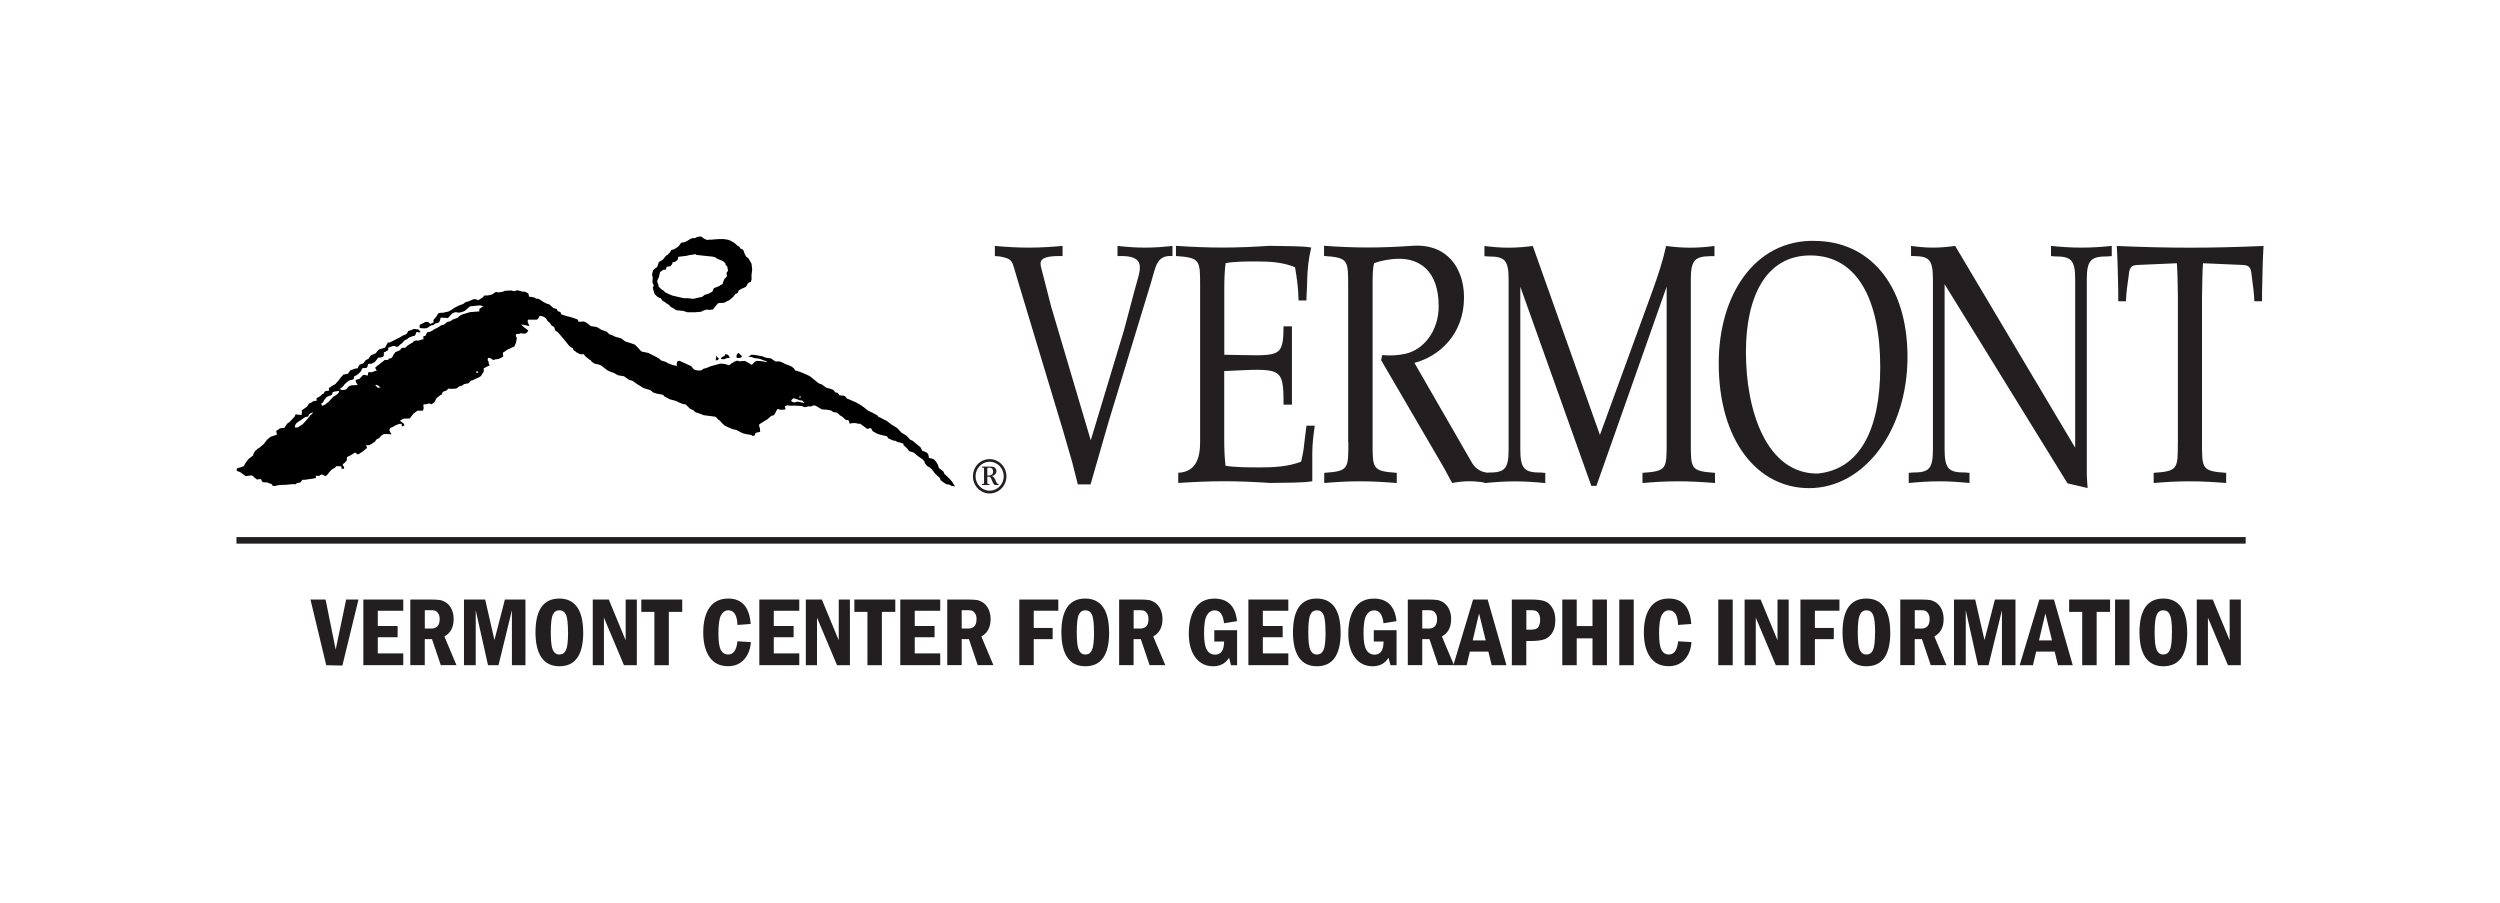
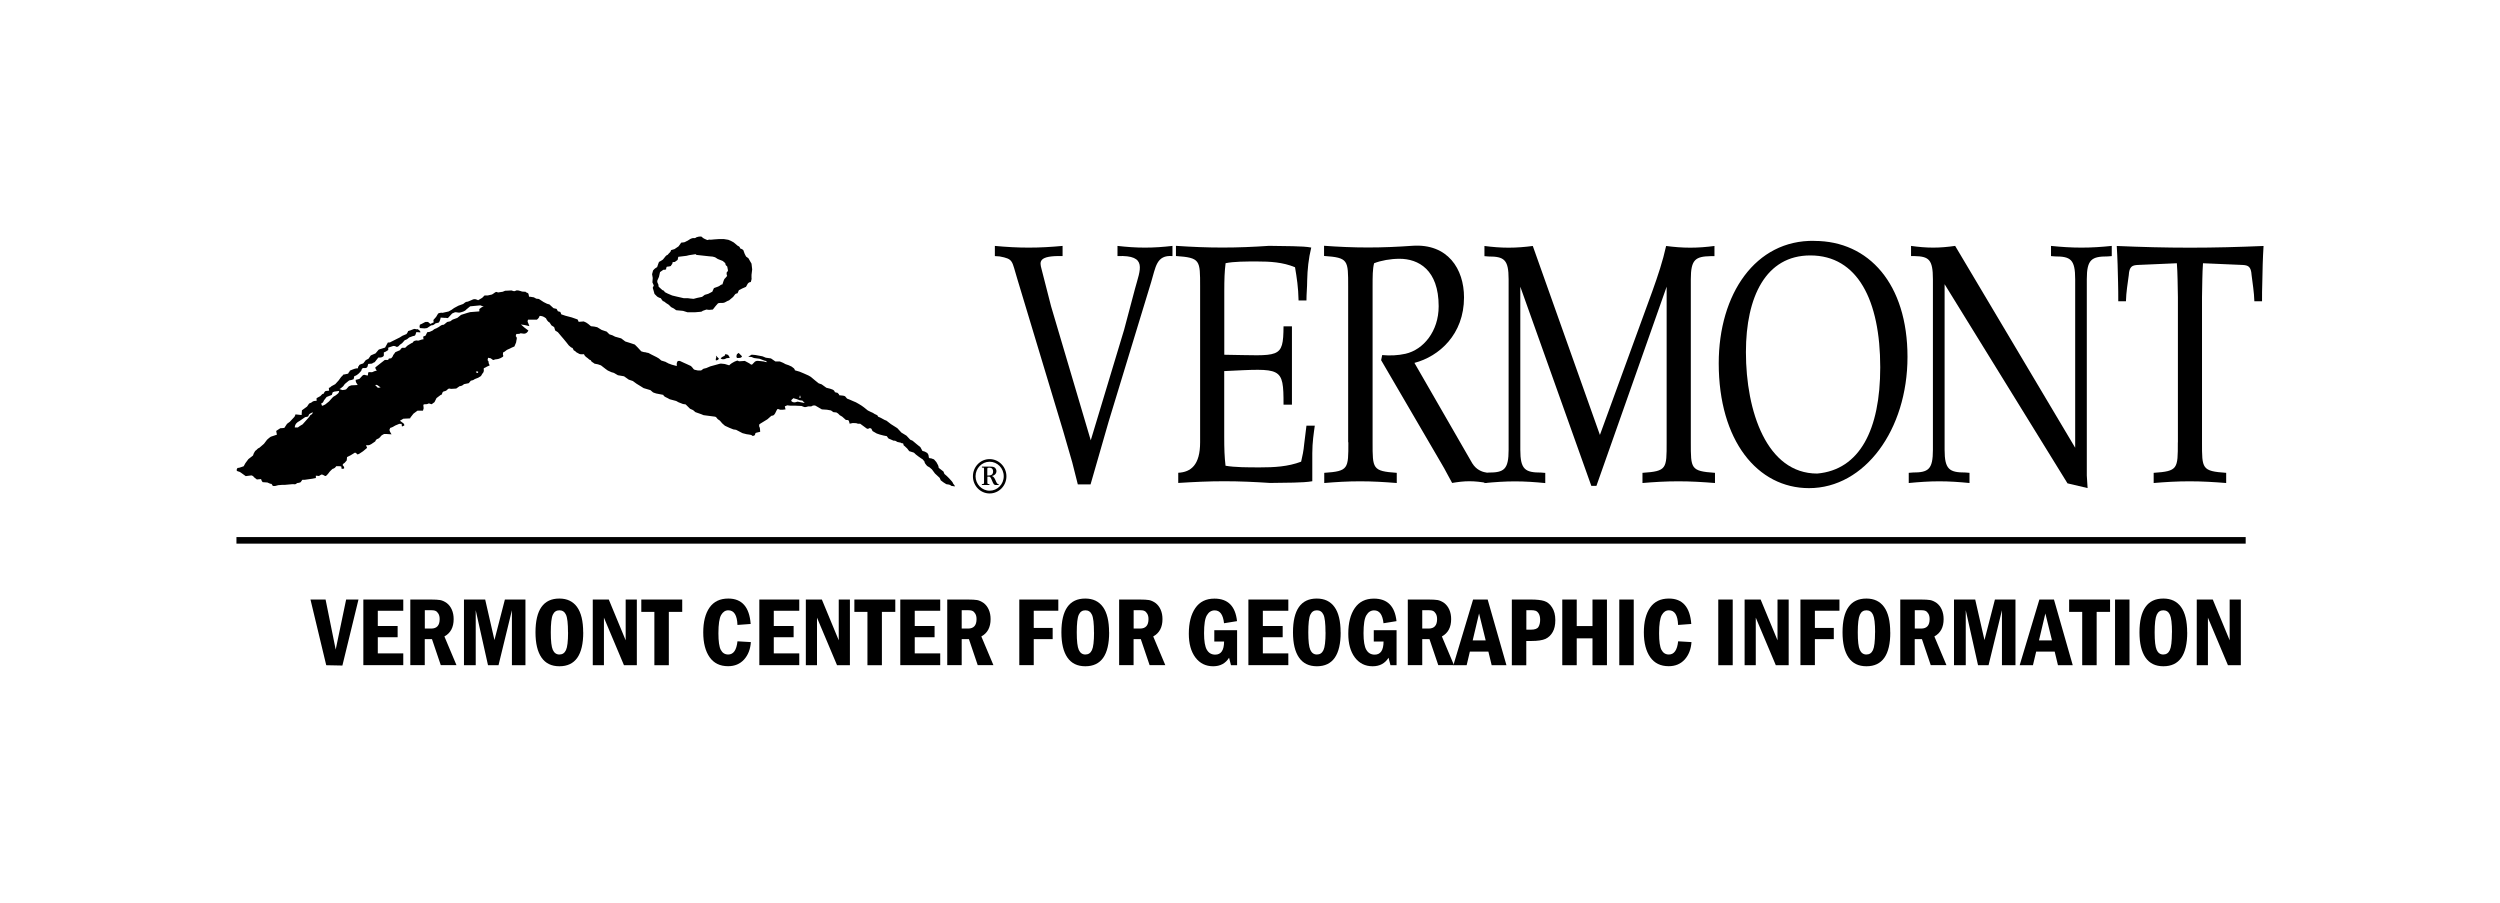
<svg xmlns="http://www.w3.org/2000/svg" id="Layer_1" version="1.1" viewBox="0 0 380.63 137.43">
  <defs>
    <style>
      .st0 {
-         fill: #231f20;
+         fill: #000000;
      }

      .st1 {
        isolation: isolate;
      }

      .st2 {
        fill: #000000;
        fill-rule: evenodd;
      }

      .st3 {
        fill: none;
-         stroke: #231f20;
+         stroke: #000000;
      }
    </style>
  </defs>
  <g>
    <path class="st0" d="M150.67,74.71c-1.18,0-2.14-.99-2.14-2.2s.96-2.21,2.14-2.21,2.15.98,2.15,2.21-.97,2.2-2.15,2.2h0ZM150.67,75.13c1.41,0,2.56-1.17,2.56-2.61s-1.15-2.62-2.56-2.62-2.54,1.17-2.54,2.62,1.14,2.61,2.54,2.61h0ZM149.81,73.5c0,.19-.05.18-.22.2h-.1v.14h1.15v-.14h-.12c-.17,0-.18-.07-.19-.23v-.9h.11c.13,0,.25-.01.35.1.14.15.36.86.52,1.05.07.09.13.09.23.12h.5v-.14c-.12,0-.18-.03-.24-.11-.08-.12-.18-.33-.23-.46-.12-.26-.27-.6-.57-.65.38-.07.71-.33.71-.76,0-.21-.13-.45-.3-.56-.22-.13-.54-.12-.79-.12h-1.12v.15h.11c.18,0,.21.03.21.21v2.1h-.01ZM150.32,71.49c0-.11-.02-.27.13-.27l.15-.02c.38,0,.6.19.6.59,0,.49-.32.61-.74.61h-.14v-.91h0Z" />
    <g>
      <path class="st0" d="M161.89,65.69l1.36,4.7.85,3.36h1.94l2.75-9.55,6.47-21.23c.7-2.27.78-4.18,3.25-3.98v-1.55c-1.4.16-2.75.26-4.19.26s-2.78-.1-4.18-.26v1.55c4.65-.2,3.44,2.07,2.67,4.96l-1.66,6.25-5.08,16.84-6.04-20.4-1.47-5.74c-.27-1.03-.5-2.01,3.22-1.91v-1.55c-1.71.16-3.41.26-5.16.26s-3.44-.1-5.15-.26v1.55l.73.05c2.13.41,1.82.62,2.68,3.41,0,0,7.01,23.24,7.01,23.24Z" />
      <path class="st0" d="M186.4,56.5c8.76-.41,9.02-.73,9.02,5.11h1.28v-11.93h-1.28c-.04,5.06-.57,4.44-9.02,4.33v-9.66c0-1.81.04-3,.2-4.28,1.27-.26,3.1-.26,4.8-.26,1.94,0,3.91.1,5.77.88.27,1.6.5,3.05.54,5.06h1.2c0-1.09.11-1.96.11-3.05.04-1.65.2-3.31.62-5.01-1.32-.26-3.99-.2-6.43-.26-2.32.16-4.69.26-7.09.26s-4.72-.1-7.08-.26v1.55c3.72.26,3.68.62,3.68,4.65v23.71c0,3.46-1.4,4.54-3.33,4.64v1.55c2.37-.15,4.65-.26,7.01-.26s4.69.11,6.97.26c2.4-.05,5,0,6.43-.26v-4.28c0-1.65.23-3.1.38-4.18h-1.27l-.35,2.84c-.08.93-.27,1.86-.46,2.64-2.02.77-4.15.87-6.24.87-1.86,0-3.84,0-5.27-.25-.16-1.35-.2-2.59-.2-4.45v-9.96h.01Z" />
      <path class="st0" d="M205.29,67.35c0,4.03.04,4.39-3.67,4.64v1.55c1.74-.15,3.56-.26,5.46-.26s3.72.11,5.58.26v-1.55c-3.72-.26-3.68-.62-3.68-4.64v-23.71c0-1.6,0-2.68.23-3.56,1.05-.42,2.52-.68,3.87-.68,2.86,0,5.96,1.65,5.96,7.23,0,3.82-2.33,6.61-5.04,7.23-1.16.26-2.36.31-3.56.2l-.16.78,9.22,15.8c.54.88.97,1.81,1.59,2.89.89-.15,1.74-.26,2.63-.26s1.79.11,2.63.26v-1.55c-.77-.16-1.58-.46-2.2-1.45l-8.8-15.28c3.76-.98,7.55-4.34,7.55-9.97,0-4.34-2.48-8.21-7.83-7.86-2.24.16-4.49.26-6.78.26s-4.53-.1-6.7-.26v1.55c3.71.26,3.67.62,3.67,4.65v23.71l.03.02Z" />
      <path class="st0" d="M253.75,43.64v23.71c0,4.03.04,4.39-3.68,4.64v1.55c1.74-.15,3.56-.26,5.46-.26s3.72.11,5.58.26v-1.55c-3.72-.26-3.68-.62-3.68-4.64v-24.84c0-3,.7-3.46,3.02-3.51h.58v-1.55c-1.2.16-2.44.26-3.68.26s-2.48-.1-3.68-.26c-.5,2.28-1.24,4.5-2.09,6.87l-7.99,21.9-10.22-28.77c-1.2.16-2.45.26-3.68.26s-2.48-.1-3.68-.26v1.55l.62.05c2.37,0,3.06.46,3.06,3.46v25.98c0,3-.7,3.46-3.06,3.46l-.62.05v1.55c1.55-.15,3.1-.26,4.65-.26s3.1.11,4.61.26v-1.55l-.62-.05c-2.44,0-3.18-.46-3.18-3.46v-24.84l10.81,30.32h.78l10.69-30.32h0Z" />
      <path class="st0" d="M276.24,36.67c-8.98-.16-14.56,8.11-14.56,18.64,0,11.78,5.89,19.01,13.75,19.01,8.48,0,14.99-8.88,14.99-19.98s-5.88-17.66-14.18-17.66h0ZM276.67,72.1c-7.67,0-10.85-9.45-10.85-18.49,0-8.47,3.06-14.72,9.8-14.72,7.2,0,10.65,6.82,10.65,17.04,0,9.5-3.13,15.6-9.6,16.17h0Z" />
      <path class="st0" d="M297.66,37.44c-1.12.16-2.21.26-3.33.26s-2.24-.1-3.37-.26v1.55h.54c2.17.05,2.79.52,2.79,3.51v25.98c0,3-.69,3.46-3.06,3.46l-.62.05v1.55c1.55-.15,3.1-.26,4.65-.26s3.09.11,4.6.26v-1.55l-.62-.05c-2.44,0-3.17-.46-3.17-3.46v-25.21l18.71,30.32,3.06.72-.12-1.91v-29.9c0-3,.74-3.46,3.18-3.46l.62-.05v-1.55c-1.51.16-3.06.26-4.61.26s-3.1-.1-4.64-.26v1.55l.62.05c2.36,0,3.06.46,3.06,3.46v25.67l-18.28-30.74h-.01Z" />
      <path class="st0" d="M331.58,67.35c0,4.03.03,4.39-3.68,4.64v1.55c1.74-.15,3.56-.26,5.46-.26s3.72.11,5.58.26v-1.55c-3.72-.26-3.68-.62-3.68-4.64v-22.11c.04-1.96.04-3.61.15-5.16l6.04.26c.81.05,1.28.21,1.36,1.55.15,1.24.38,2.58.42,3.98h1.17c0-.97,0-1.91.04-2.89.03-1.8.07-3.62.19-5.53-3.76.16-7.44.26-11.2.26s-7.47-.1-11.15-.26c.12,1.91.16,3.72.2,5.53.03.98.03,1.92.03,2.89h1.17c.03-1.39.27-2.74.43-3.98.08-1.34.54-1.5,1.35-1.55l5.97-.26c.12,1.55.12,3.2.16,5.16v22.11h-.01Z" />
    </g>
    <path class="st2" d="M112.71,37.82c.11.03.43.2.46.26l.21.57.21.41.36.26.26.46.21.36.1.88-.1.83v.47c.07.08-.08.49-.11.62-.24.02-.35.11-.47.26l-.26.47-.57.25-.51.26-.21.47c-.12.02-.3.07-.36.15l-.31.41-.62.52c-.37.12-.51.28-.77.36-.29.09-.69-.04-.93.11l-.36.41-.41.52-.57.05-.41-.05-.57.2c-.16.17-.27.11-.41.15l-.72.06h-1.19l-.67-.21-1.04-.1-.36-.26-.41-.21-.36-.36-.41-.26c-.14-.13-.29-.26-.52-.31-.06-.23-.19-.18-.26-.41-.16-.03-.44-.17-.57-.26l-.41-.41-.16-.57-.11-.36.16-.36-.21-.47.05-.67-.1-.57.15-.57c.32-.41.58-.45.62-.51l.16-.47c.08-.2.07-.35.31-.42l.41-.26c.4-.5.49-.66.72-.72.24-.33.48-.39.52-.72l.52-.15.62-.42.41-.57.46-.05.52-.25.41-.26c.41-.23.61-.07.77-.15.17-.19.79-.26.93-.2.32.32.45.31.52.36l.36.16c.43-.13.45-.04.52-.05l.51-.05.72-.05h.78l.67.11.36.15.46.25.62.52c.25.09.32.2.36.41l.02-.02ZM105.9,38.7l-.98.15-.41.1-1.24.15-.1.47c-.27.21-.36.24-.41.31-.17,0-.23.02-.36.05-.01.38-.18.3-.26.57-.23.05-.29.1-.62.11-.07.13-.1.18-.11.41-.12.02-.23.08-.41.05l-.51.36-.16.72-.21.47c-.14.29.03.51.11.67l.05.36.56.51c.33.09.32.25.37.31l.41.21.72.31.62.15,1.14.26h.62l.36.05.52.05.57-.15.72-.15.41-.31.52-.15c.38-.16.46-.27.62-.31l.26-.57c.41-.15.7-.23.88-.36.25-.21.31-.17.41-.2.12-.3.21-.8.41-.93l.31-.36c-.08-.15-.11-.44-.05-.57.04-.09.23-.09.16-.36l-.1-.51c-.39-.29-.2-.34-.31-.52l-.36-.31-.77-.31-.41-.26-.36-.1-.56-.05-1.92-.21-.1-.1h-.03ZM47.15,63.38c.09-.32.41-.16.47-.62-.75.32-.59.47-.68.62-.2.13-.4.08-.51.15l-.83.57c-.36.17-.7.46-.72.98h.47c.53-.41.66-.4.72-.47l.83-.93.26-.31h-.01ZM120.77,60.64c-.12.18-.27.14-.31.41.23.14.16.21.57.21l.41-.11,1.08.21-.36-.37-.41-.05-.42-.16-.57-.16v.02ZM121.91,60.54l-.11-.37-.1.42.21-.05ZM50.66,59.71c-.12.29-.09.36-.15.42l-.78.31-.41.52c-.1.27-.2.41-.42.46.09.31.08.33.21.36l.41-.2.57-.46c.55-.62.58-.64.67-.72l.36-.21c.3-.27.48-.28.52-.67l-.36.05-.36.05-.26.1h0ZM57.12,58.63l.41.41.42-.05-.36-.26c-.24-.21-.38-.12-.46-.1h0ZM72.79,56.57c-.12,0-.24-.06-.34.05.15.13.01.15.34.15v-.2ZM109,54.14l.46.47c-.14.21-.26.25-.46.26-.09-.2.06-.37.05-.47l-.05-.26ZM110.39,53.93c.22,0,.32.04.47.11l.26.41c-.2.1-.43.04-.56.11-.34.24-.76.14-.83,0,.19-.27.57-.34.62-.42l.05-.2h-.01ZM112.46,53.73l.51.51c-.08.31-.49.26-.77.26-.15-.26-.03-.42,0-.57,0,0,.26-.2.26-.2ZM80.6,45.16l.68.11.36.2.41.05.72.47.52.26.36.1.62.57.47.11.2.36.37.1.15.37.62.21.98.26.88.31c.05.13.12.21.16.36l.77-.06.36.16c.51.31.6.5.77.57l.47.05.46.1.67.41.77.26.41.41.46.15.41.21.93.26.62.47.83.26.62.21.41.41.57.62.36.11.37.05c.16.1.29.03.41.11l.37.2.82.41.36.21.36.31.67.21c.11.1.29.13.36.21l.56.21.77.21c0-.18-.03-.48.05-.57.05-.21.15-.22.41-.21l.67.31.36.16.67.31c.39.37.34.5.57.57l.46.1h.52l.36-.26.42-.1.61-.26,1.13-.31c.11-.03.45-.15.62-.1l.46.05.67.2c.51-.51,1.22-.74,1.29-.72.09.08.24.13.36.1l.73-.05.67.36c.23.2.29.2.42.21l.46-.47c.09-.03.26-.14.42-.11l.51.05.42.05c.18.05.24.1.52.1-.34-.29-.36-.21-.36-.21l-.83-.31-.83-.11-.36-.15-.52-.05.52-.31.57.05,1.08.2.51.21.78.11.67.46h.67l.51.21.36.2.47.16.46.21c.28.25.44.24.51.57l.72.21.62.26.36.16.36.16.36.21.62.52.57.46.46.16.72.52c.91.21,1.2.31,1.29.67.16.03.23.08.41.1.23.22.24.25.26.37.23.03.71.04.88.15l.31.36.41.16.57.25.36.15.46.26.42.26.36.26.57.46.42.21.36.16c.45.36.68.21.78.57.63.24.9.51,1.29.62l.67.52.57.36.41.26.62.67.77.47.57.61.36.16.62.52.57.46.31.57.37.11.36.2c.34.41.17.59.26.72.22.2.15.03.36.11l.41.15.36.41c.23.39.34.57.36.88l.72.56.15.37.36.31.36.36c.35.36.57.62.62.82.14.17.22.24.26.41-.62-.09-.64-.08-.67-.2-.38-.16-.54-.08-.67-.16l-.41-.26-.41-.31-.16-.37-.72-.67-.46-.62-.36-.31c-.14-.1-.3-.14-.41-.26-.42-.47-.33-.52-.36-.62-.2-.29-.32-.39-.47-.46-.53-.35-.53-.39-.57-.41-.46-.31-.46-.45-.62-.51l-.67-.21-.31-.41c-.49-.47-.5-.45-.52-.45l-.1-.33c-.2,0-.25-.01-.36-.1l-.51-.11c-.44-.31-.49-.15-.62-.21l-.36-.16-.36-.15c-.26-.29-.22-.34-.26-.36l-.51-.1-.57-.15-.47-.16-.62-.36c-.19-.23-.06-.42-.46-.46-.25.15-.32.12-.46.05l-.98-.72h-.36c-.1-.09-.57-.11-.78-.1l-.46.1c-.13-.39,0-.59-.57-.57l-.57-.51-.36-.21c-.2-.23-.32-.32-.51-.42l-.47-.05-.36-.26-.62-.11-.77-.05-.98-.57c-.35-.11-.58.09-.62.11h-.47c-.12.03-.42.16-.62.1l-.41-.16-1.04-.05h-.72l-.41-.05-.37.16.11.46-.41.05h-.46c-.12-.1-.2-.09-.36-.1-.06.1-.18.24-.21.36-.2.45-.33.66-.72.67-.36.28-.53.51-.67.57l-.67.41c-.54.36-.51.21-.52.62.12.12.16.57.16.83-.6.12-.72.19-.72.21-.07.43-.27.41-.47.41-.1-.14-.31-.18-.52-.2l-.36-.05-.62-.16-.98-.51-.41-.06-.62-.25-.67-.31-.41-.36-.36-.42c-.22-.16-.3-.19-.36-.26-.19-.25-.23-.35-.52-.36l-1.6-.21-.36-.15-.88-.31-.36-.31-.46-.21-.67-.66-.41-.06-.67-.26-.36-.2-.98-.26c-.47-.3-.9-.35-.98-.67l-1.08-.21c-.24-.1-.39-.1-.52-.2l-.36-.31-1.04-.31-.41-.26-.67-.41-.56-.41-.62-.21-.72-.51-.93-.16-.62-.36-.36-.1-.57-.26-.36-.26-.67-.52-.46-.16-.52-.1c-.26-.23-.5-.25-.57-.52-.2-.05-.34-.2-.46-.31-.47-.3-.55-.52-.57-.61-.23,0-.58.04-.72-.05l-.47-.26c-.15-.18-.22-.23-.36-.26-.17-.26-.1-.4-.41-.46l-.36-.31-.36-.46-.47-.57-.31-.36-.52-.62-.41-.26-.16-.52-.41-.26c-.22-.31-.26-.43-.31-.46-.27-.09-.49-.53-.52-.62-.45-.35-.75-.36-.98-.36-.04.23-.24.45-.41.57h-1.34c-.14.24-.03.43,0,.46l.2.52-.67-.15-.62-.1.52.46.62.47c-.37.68-.8.43-1.19.41-.16.11-.33.11-.62.1-.08.16-.1.09-.11.36.3.23.07.54.05.93l-.26.62c-.39.16-.49.21-.67.31l-.47.21c-.35.28-.42.33-.56.36-.03.13-.05.19-.05.36.11.24.04.28-.05.36-.48.31-.82.35-1.08.36l-.36.11-.36-.26c-.12-.06-.3-.03-.41-.1-.1.43-.09.36,0,.47.13.11.05.27.11.41.17.33.13.27.1.31l-.37.16c-.44.28-.38.14-.51.31.1.49-.09.65-.2.77l-.21.36s-.35.23-.42.26l-.51.2c-.34.26-.51.19-.62.26l-.31.37-.73.15c-.22.23-.48.3-.67.31l-.51.36-.83.05c-.16-.1-.3-.02-.41,0-.42.51-.63.24-.83.52-.15.18.03.33-.31.41l-.62.47-.31.62c-.28.22-.36.24-.41.31-.18,0-.38-.16-.52-.1-.31.21-.57,0-.77.2l.05.52-.1.36h-.83l-.62.46c-.47.6-.49.61-.51.72l-1.03.05c-.27.16-.39.25-.52.31l.36.26c.19.16.3.17.31.46l-.36.16c-.02-.14-.05-.23-.05-.41h-.36l-.62.26-.36.21c-.33.19-.39.03-.46.31-.12.13,0,.32.05.46l.21.36-.73-.05h-.41c-.53.25-.53.4-.57.46-.23.2-.28.26-.51.31-.26.24-.2.25-.26.36l-.62.42c-.39.23-.52.15-.78.15l.16.41-.62.52c-.58.41-.68.46-.88.47-.13-.17-.16-.24-.36-.26l-.67.41-.52.26-.05.51-.31.36c-.19.15-.28.14-.31.36.27.29.24.35.21.52l-.36.05c-.02-.12-.05-.19-.05-.36-.18-.07-.51-.05-.78-.05-.11.19-.31.36-.56.41-.44.38-.6.63-.62.67-.32.39-.4.44-.52.41-.13-.04-.37-.27-.57-.21l-.36.21-.47-.05v.36c-.09.03-.51.11-.57.11l-.36.05-.77.11h-.36l-.26.37c-.33.15-.47.08-.57.15-.28.3-.52.09-.72.15l-1.09.1h-.41l-.62.05c-.35.11-.54.16-.83.11-.11-.23-.24-.4-.36-.32l-.46-.2-.72-.05c-.25-.28-.17-.41-.26-.47l-.62.06-.46-.36c-.05-.16-.29-.24-.36-.26l-.88.11-.36-.26-.36-.26c-.43-.32-.57-.09-.67-.41.14-.47.19-.26.46-.36l.62-.21.26-.47.46-.62.67-.52c.08-.06.09-.27.15-.36l.21-.36c.34-.22.34-.4.62-.47l.72-.62.47-.62c.25-.21.4-.37.57-.46l.93-.31c-.06-.33-.09-.4-.11-.57l.62-.41c.25-.03.37,0,.62-.05l.41-.62c.41-.34.35-.22.47-.36l.67-.72c.11-.24.12-.24.15-.36l.93.1.05-.72.78-.57.31-.46.36-.16c.27-.26.5-.25.78-.25v-.41l.57-.31c.27-.29.3-.35.51-.37.08-.25.24-.39.31-.41l.52-.05-.05-.42c.19-.04.29-.14.41-.26l.57-.31.52-.57.26-.36c.21-.35.34-.25.41-.51l.78-.16c.05-.22.2-.22.26-.46l.36-.15c.54-.22.69-.2.87-.2,0-.39.13-.25.21-.52.37-.21.55-.17.62-.26l.36-.47.41-.21.36-.51.72-.31c.53-.66.45-.55.62-.62l.83-.26.42-.77c.23,0,.35,0,.47-.1l1.34-.67.41-.26.62-.26c.26-.34.2-.41.26-.46l.36-.11c.37-.14.53-.25.72-.2.2.11.31-.02.41.05.31.27.35.2.36.47l-.61-.05-.16.46c-.08.1-.19.14-.36.15l-.57.21c-.43.41-.57.35-.67.41l-.41.46-.36.26c-.17.21-.25.28-.46.31-.26-.15-.36-.15-.52-.15l-.77.26v.36c-.22.12-.39.3-.67.36v.47c-.09.26-.42.35-.83.31l-.57.72c-.18.04-.28.14-.41.21l-.57.05-.11.41c-.12.28-.39.22-.72.21-.23.29-.22.29-.21.41-.55.68-.91.79-1.08.83l-.1.46c-.51.23-.63.11-.77.26l-.57.47-.26.36c-.32.25-.4.37-.57.41l.46.16c.37-.02.46-.08.57-.11l.41-.46.37-.15.98-.05c-.21-.32-.31-.44-.31-.78l.57-.15c.55-.57.47-.62.83-.62.06.06.35.09.46.1l.05-.46c.17-.12.43,0,.62-.05.25-.08.33-.2.67-.21-.06-.23-.19-.19-.21-.51l.72-.57.73-.57h.51c.09-.33.2-.16.47-.26.26-.29.28-.38.31-.51.12-.08.27-.39.31-.41l.72-.31c.14-.26.26-.3.31-.36h.47c.31-.33.4-.36.47-.41.44-.26.49-.32.67-.36.06-.24.44-.42.82-.31.48-.11.49-.2.83-.21l-.05-.41.36-.15.26-.52.36-.05.46-.21c.32-.32.51-.27.62-.36.56-.25.57-.51,1.08-.52l.52-.42.46-.1.36-.26.72-.26.57-.46.98-.31.41-.11,1.39-.11v-.36c.23-.13.33-.35.67-.36l-.52-.2-1.55.15-.57.47c-.25.31-.65.38-.93.46-.35.1-.59-.11-.88,0l-.36.16-.62.67c-.19.1-.23-.06-.46,0l-.67-.05c-.02.23-.17.69-.31.77l-.47.11c-.26.24-.39.3-.67.31l-.62.41-.37.05-.72-.05c-.1-.31-.03-.27,0-.52.42-.16.64-.34.87-.42h.36l.36.31c.28-.13.38-.19.52-.25-.04-.1-.05-.2-.05-.36.28-.3.33-.37.41-.46l.31-.52c.22-.11.52-.14.67-.1l.93-.21.46-.26.36-.26.67-.36.72-.26c.25-.19.34-.34.72-.36l.62-.26c.44-.26.82,0,.93.05l.62-.36.36-.36h.46l.67-.15c.2-.13.32-.19.46-.31.22-.18.39-.02.46,0l.72-.11.36-.15.98-.05c.44.19.54.09.62.05.24-.15.64.02.78.05.22.1.38.09.73.1.14.2.39.1.46.36l.1.47.03-.09Z" />
  </g>
  <g class="st1">
    <g class="st1">
      <path class="st0" d="M47.27,91.28h2.3l1.54,7.62,1.59-7.62h1.88l-2.45,10.05-2.46-.05-2.4-10Z" />
      <path class="st0" d="M55.32,91.28h6.08v1.71h-3.88v2.32h3.02v1.71h-3.02v2.46h3.88v1.79h-6.08v-10Z" />
      <path class="st0" d="M62.48,91.28h3.14c.61,0,1.08.03,1.4.08.32.06.65.21.99.45.33.25.59.58.78,1.01.19.43.28.91.28,1.44,0,1.25-.47,2.13-1.41,2.64l1.84,4.37h-2.39l-1.34-3.96h-1.1v3.96h-2.2v-10ZM64.68,92.9v2.8h.97c.86,0,1.29-.48,1.29-1.44,0-.33-.06-.6-.19-.82-.13-.21-.27-.36-.44-.43-.17-.08-.42-.11-.74-.11h-.88Z" />
      <path class="st0" d="M70.65,91.28h3.22l1.41,6.17,1.59-6.17h3.13v10h-2.06v-8.37l-2.04,8.37h-1.6l-1.87-8.37v8.37h-1.79v-10Z" />
      <path class="st0" d="M88.8,96.28c0,3.44-1.21,5.16-3.63,5.16-1.2,0-2.11-.44-2.72-1.32-.61-.88-.92-2.16-.92-3.84,0-3.43,1.21-5.15,3.63-5.15,1.18,0,2.08.43,2.7,1.29s.93,2.15.93,3.86ZM86.48,96.28c0-1.35-.1-2.25-.31-2.69-.21-.45-.54-.67-1-.67s-.79.22-1,.67-.31,1.35-.31,2.69.1,2.21.31,2.67c.21.46.54.7,1,.7s.79-.22,1-.67c.21-.44.32-1.34.32-2.7Z" />
      <path class="st0" d="M90.25,91.28h2.44l2.57,6.21v-6.21h1.7v10h-1.96l-3.05-7.24v7.24h-1.7v-10Z" />
      <path class="st0" d="M97.64,91.28h6.23v1.88h-2.04v8.12h-2.2v-8.12h-1.99v-1.88Z" />
      <path class="st0" d="M112.29,97.64l2.03.12c-.07,1.08-.42,1.97-1.03,2.65-.62.68-1.43,1.02-2.44,1.02-1.23,0-2.17-.46-2.81-1.37s-.97-2.17-.97-3.77.32-2.88.96-3.79,1.59-1.37,2.85-1.37c2.08,0,3.22,1.29,3.41,3.87l-2.01.15c-.05-1.48-.52-2.23-1.39-2.23-.46,0-.82.24-1.1.72-.27.48-.41,1.41-.41,2.78,0,1.23.12,2.08.37,2.54.25.46.62.69,1.12.69.8,0,1.27-.67,1.41-2.01Z" />
      <path class="st0" d="M115.61,91.28h6.08v1.71h-3.88v2.32h3.02v1.71h-3.02v2.46h3.88v1.79h-6.08v-10Z" />
      <path class="st0" d="M122.69,91.28h2.44l2.57,6.21v-6.21h1.7v10h-1.96l-3.05-7.24v7.24h-1.7v-10Z" />
      <path class="st0" d="M130.08,91.28h6.23v1.88h-2.04v8.12h-2.2v-8.12h-1.99v-1.88Z" />
      <path class="st0" d="M137.07,91.28h6.08v1.71h-3.88v2.32h3.02v1.71h-3.02v2.46h3.88v1.79h-6.08v-10Z" />
      <path class="st0" d="M144.23,91.28h3.14c.61,0,1.08.03,1.4.08.32.06.65.21.99.45.33.25.59.58.78,1.01.19.43.28.91.28,1.44,0,1.25-.47,2.13-1.41,2.64l1.84,4.37h-2.39l-1.34-3.96h-1.1v3.96h-2.2v-10ZM146.42,92.9v2.8h.97c.86,0,1.29-.48,1.29-1.44,0-.33-.06-.6-.19-.82-.13-.21-.27-.36-.44-.43-.17-.08-.42-.11-.74-.11h-.88Z" />
      <path class="st0" d="M155.2,91.28h5.93v1.71h-3.74v2.61h2.88v1.71h-2.88v3.96h-2.2v-10Z" />
      <path class="st0" d="M168.87,96.28c0,3.44-1.21,5.16-3.63,5.16-1.2,0-2.11-.44-2.72-1.32-.61-.88-.92-2.16-.92-3.84,0-3.43,1.21-5.15,3.63-5.15,1.18,0,2.08.43,2.7,1.29s.93,2.15.93,3.86ZM166.56,96.28c0-1.35-.1-2.25-.31-2.69-.21-.45-.54-.67-1-.67s-.79.22-1,.67-.31,1.35-.31,2.69.1,2.21.31,2.67c.21.46.54.7,1,.7s.79-.22,1-.67c.21-.44.32-1.34.32-2.7Z" />
      <path class="st0" d="M170.4,91.28h3.14c.61,0,1.08.03,1.4.08.32.06.65.21.99.45.33.25.59.58.78,1.01.19.43.28.91.28,1.44,0,1.25-.47,2.13-1.41,2.64l1.84,4.37h-2.39l-1.34-3.96h-1.1v3.96h-2.2v-10ZM172.6,92.9v2.8h.97c.86,0,1.29-.48,1.29-1.44,0-.33-.06-.6-.19-.82-.13-.21-.27-.36-.44-.43-.17-.08-.42-.11-.74-.11h-.88Z" />
      <path class="st0" d="M184.88,95.95h3.47v5.33h-.93l-.29-1.14c-.54.86-1.34,1.3-2.42,1.3-1.14,0-2.04-.45-2.71-1.34-.67-.9-1-2.1-1-3.61,0-1.65.33-2.95.99-3.91.66-.96,1.63-1.44,2.91-1.44,2.05,0,3.19,1.14,3.44,3.43l-1.98.32c-.14-1.31-.61-1.96-1.42-1.96-.49,0-.89.24-1.18.73-.3.48-.44,1.4-.44,2.75,0,1.2.14,2.04.43,2.53s.71.73,1.27.73c.89,0,1.34-.66,1.35-1.99h-1.49v-1.71Z" />
      <path class="st0" d="M190.07,91.28h6.08v1.71h-3.88v2.32h3.02v1.71h-3.02v2.46h3.88v1.79h-6.08v-10Z" />
      <path class="st0" d="M204.12,96.28c0,3.44-1.21,5.16-3.62,5.16-1.2,0-2.11-.44-2.72-1.32-.61-.88-.92-2.16-.92-3.84,0-3.43,1.21-5.15,3.62-5.15,1.18,0,2.08.43,2.7,1.29s.93,2.15.93,3.86ZM201.81,96.28c0-1.35-.1-2.25-.31-2.69-.21-.45-.54-.67-1-.67s-.79.22-1,.67-.31,1.35-.31,2.69.1,2.21.31,2.67c.21.46.54.7,1,.7s.79-.22,1-.67c.21-.44.32-1.34.32-2.7Z" />
      <path class="st0" d="M209.16,95.95h3.47v5.33h-.93l-.29-1.14c-.54.86-1.34,1.3-2.42,1.3-1.14,0-2.04-.45-2.71-1.34-.67-.9-1-2.1-1-3.61,0-1.65.33-2.95.99-3.91.66-.96,1.63-1.44,2.91-1.44,2.05,0,3.19,1.14,3.44,3.43l-1.98.32c-.14-1.31-.61-1.96-1.42-1.96-.49,0-.89.24-1.18.73-.3.48-.44,1.4-.44,2.75,0,1.2.14,2.04.43,2.53s.71.73,1.27.73c.89,0,1.34-.66,1.35-1.99h-1.49v-1.71Z" />
      <path class="st0" d="M214.35,91.28h3.14c.61,0,1.08.03,1.4.08.32.06.65.21.99.45.33.25.59.58.78,1.01.19.43.28.91.28,1.44,0,1.25-.47,2.13-1.41,2.64l1.84,4.37h-2.39l-1.34-3.96h-1.1v3.96h-2.2v-10ZM216.54,92.9v2.8h.97c.86,0,1.29-.48,1.29-1.44,0-.33-.06-.6-.19-.82-.13-.21-.27-.36-.44-.43-.17-.08-.42-.11-.74-.11h-.88Z" />
      <path class="st0" d="M224.29,91.28h2.21l2.86,10h-2.25l-.5-2.07h-2.82l-.49,2.07h-2.02l3-10ZM226.2,97.5l-1.01-4.1-.97,4.1h1.98Z" />
      <path class="st0" d="M230.19,91.28h2.88c.87,0,1.55.07,2.03.22.48.15.89.48,1.21.99.33.51.49,1.15.49,1.92s-.13,1.34-.4,1.82-.63.82-1.09,1.04c-.47.21-1.18.32-2.15.32h-.78v3.7h-2.2v-10ZM232.39,92.9v2.97h.68c.6,0,.99-.14,1.16-.42.17-.28.26-.64.26-1.09,0-.38-.07-.68-.2-.91-.13-.23-.29-.38-.47-.45-.18-.07-.43-.1-.75-.1h-.68Z" />
      <path class="st0" d="M237.86,91.28h2.2v4.04h2.4v-4.04h2.2v10h-2.2v-4.09h-2.4v4.09h-2.2v-10Z" />
      <path class="st0" d="M246.54,91.28h2.2v10h-2.2v-10Z" />
      <path class="st0" d="M255.5,97.64l2.03.12c-.07,1.08-.42,1.97-1.03,2.65-.62.68-1.43,1.02-2.44,1.02-1.23,0-2.17-.46-2.81-1.37s-.97-2.17-.97-3.77.32-2.88.96-3.79,1.59-1.37,2.85-1.37c2.08,0,3.22,1.29,3.41,3.87l-2.01.15c-.05-1.48-.52-2.23-1.39-2.23-.46,0-.82.24-1.09.72-.27.48-.41,1.41-.41,2.78,0,1.23.12,2.08.37,2.54.25.46.62.69,1.12.69.8,0,1.27-.67,1.41-2.01Z" />
      <path class="st0" d="M261.61,91.28h2.2v10h-2.2v-10Z" />
      <path class="st0" d="M265.62,91.28h2.44l2.57,6.21v-6.21h1.7v10h-1.96l-3.05-7.24v7.24h-1.7v-10Z" />
      <path class="st0" d="M274.13,91.28h5.93v1.71h-3.74v2.61h2.88v1.71h-2.88v3.96h-2.2v-10Z" />
      <path class="st0" d="M287.8,96.28c0,3.44-1.21,5.16-3.63,5.16-1.2,0-2.11-.44-2.72-1.32-.61-.88-.92-2.16-.92-3.84,0-3.43,1.21-5.15,3.63-5.15,1.18,0,2.08.43,2.7,1.29s.93,2.15.93,3.86ZM285.49,96.28c0-1.35-.11-2.25-.32-2.69-.21-.45-.54-.67-1-.67s-.79.22-1,.67-.32,1.35-.32,2.69.1,2.21.31,2.67c.21.46.54.7,1,.7s.79-.22,1-.67c.21-.44.32-1.34.32-2.7Z" />
      <path class="st0" d="M289.33,91.28h3.14c.61,0,1.08.03,1.4.08.32.06.65.21.99.45.33.25.59.58.78,1.01.19.43.28.91.28,1.44,0,1.25-.47,2.13-1.41,2.64l1.84,4.37h-2.39l-1.34-3.96h-1.1v3.96h-2.2v-10ZM291.53,92.9v2.8h.97c.86,0,1.29-.48,1.29-1.44,0-.33-.06-.6-.19-.82-.13-.21-.27-.36-.44-.43-.17-.08-.42-.11-.74-.11h-.88Z" />
      <path class="st0" d="M297.51,91.28h3.22l1.41,6.17,1.59-6.17h3.13v10h-2.06v-8.37l-2.04,8.37h-1.6l-1.87-8.37v8.37h-1.79v-10Z" />
      <path class="st0" d="M310.51,91.28h2.21l2.86,10h-2.25l-.5-2.07h-2.82l-.49,2.07h-2.02l3-10ZM312.42,97.5l-1.01-4.1-.97,4.1h1.98Z" />
      <path class="st0" d="M315.03,91.28h6.23v1.88h-2.04v8.12h-2.2v-8.12h-1.99v-1.88Z" />
      <path class="st0" d="M322.02,91.28h2.2v10h-2.2v-10Z" />
      <path class="st0" d="M333.01,96.28c0,3.44-1.21,5.16-3.63,5.16-1.2,0-2.11-.44-2.72-1.32-.61-.88-.92-2.16-.92-3.84,0-3.43,1.21-5.15,3.63-5.15,1.18,0,2.08.43,2.7,1.29s.93,2.15.93,3.86ZM330.69,96.28c0-1.35-.11-2.25-.32-2.69-.21-.45-.54-.67-1-.67s-.79.22-1,.67-.32,1.35-.32,2.69.1,2.21.31,2.67c.21.46.54.7,1,.7s.79-.22,1-.67c.21-.44.32-1.34.32-2.7Z" />
      <path class="st0" d="M334.46,91.28h2.44l2.57,6.21v-6.21h1.7v10h-1.96l-3.05-7.24v7.24h-1.7v-10Z" />
    </g>
  </g>
  <line class="st3" x1="36" y1="82.27" x2="341.91" y2="82.27" />
</svg>
